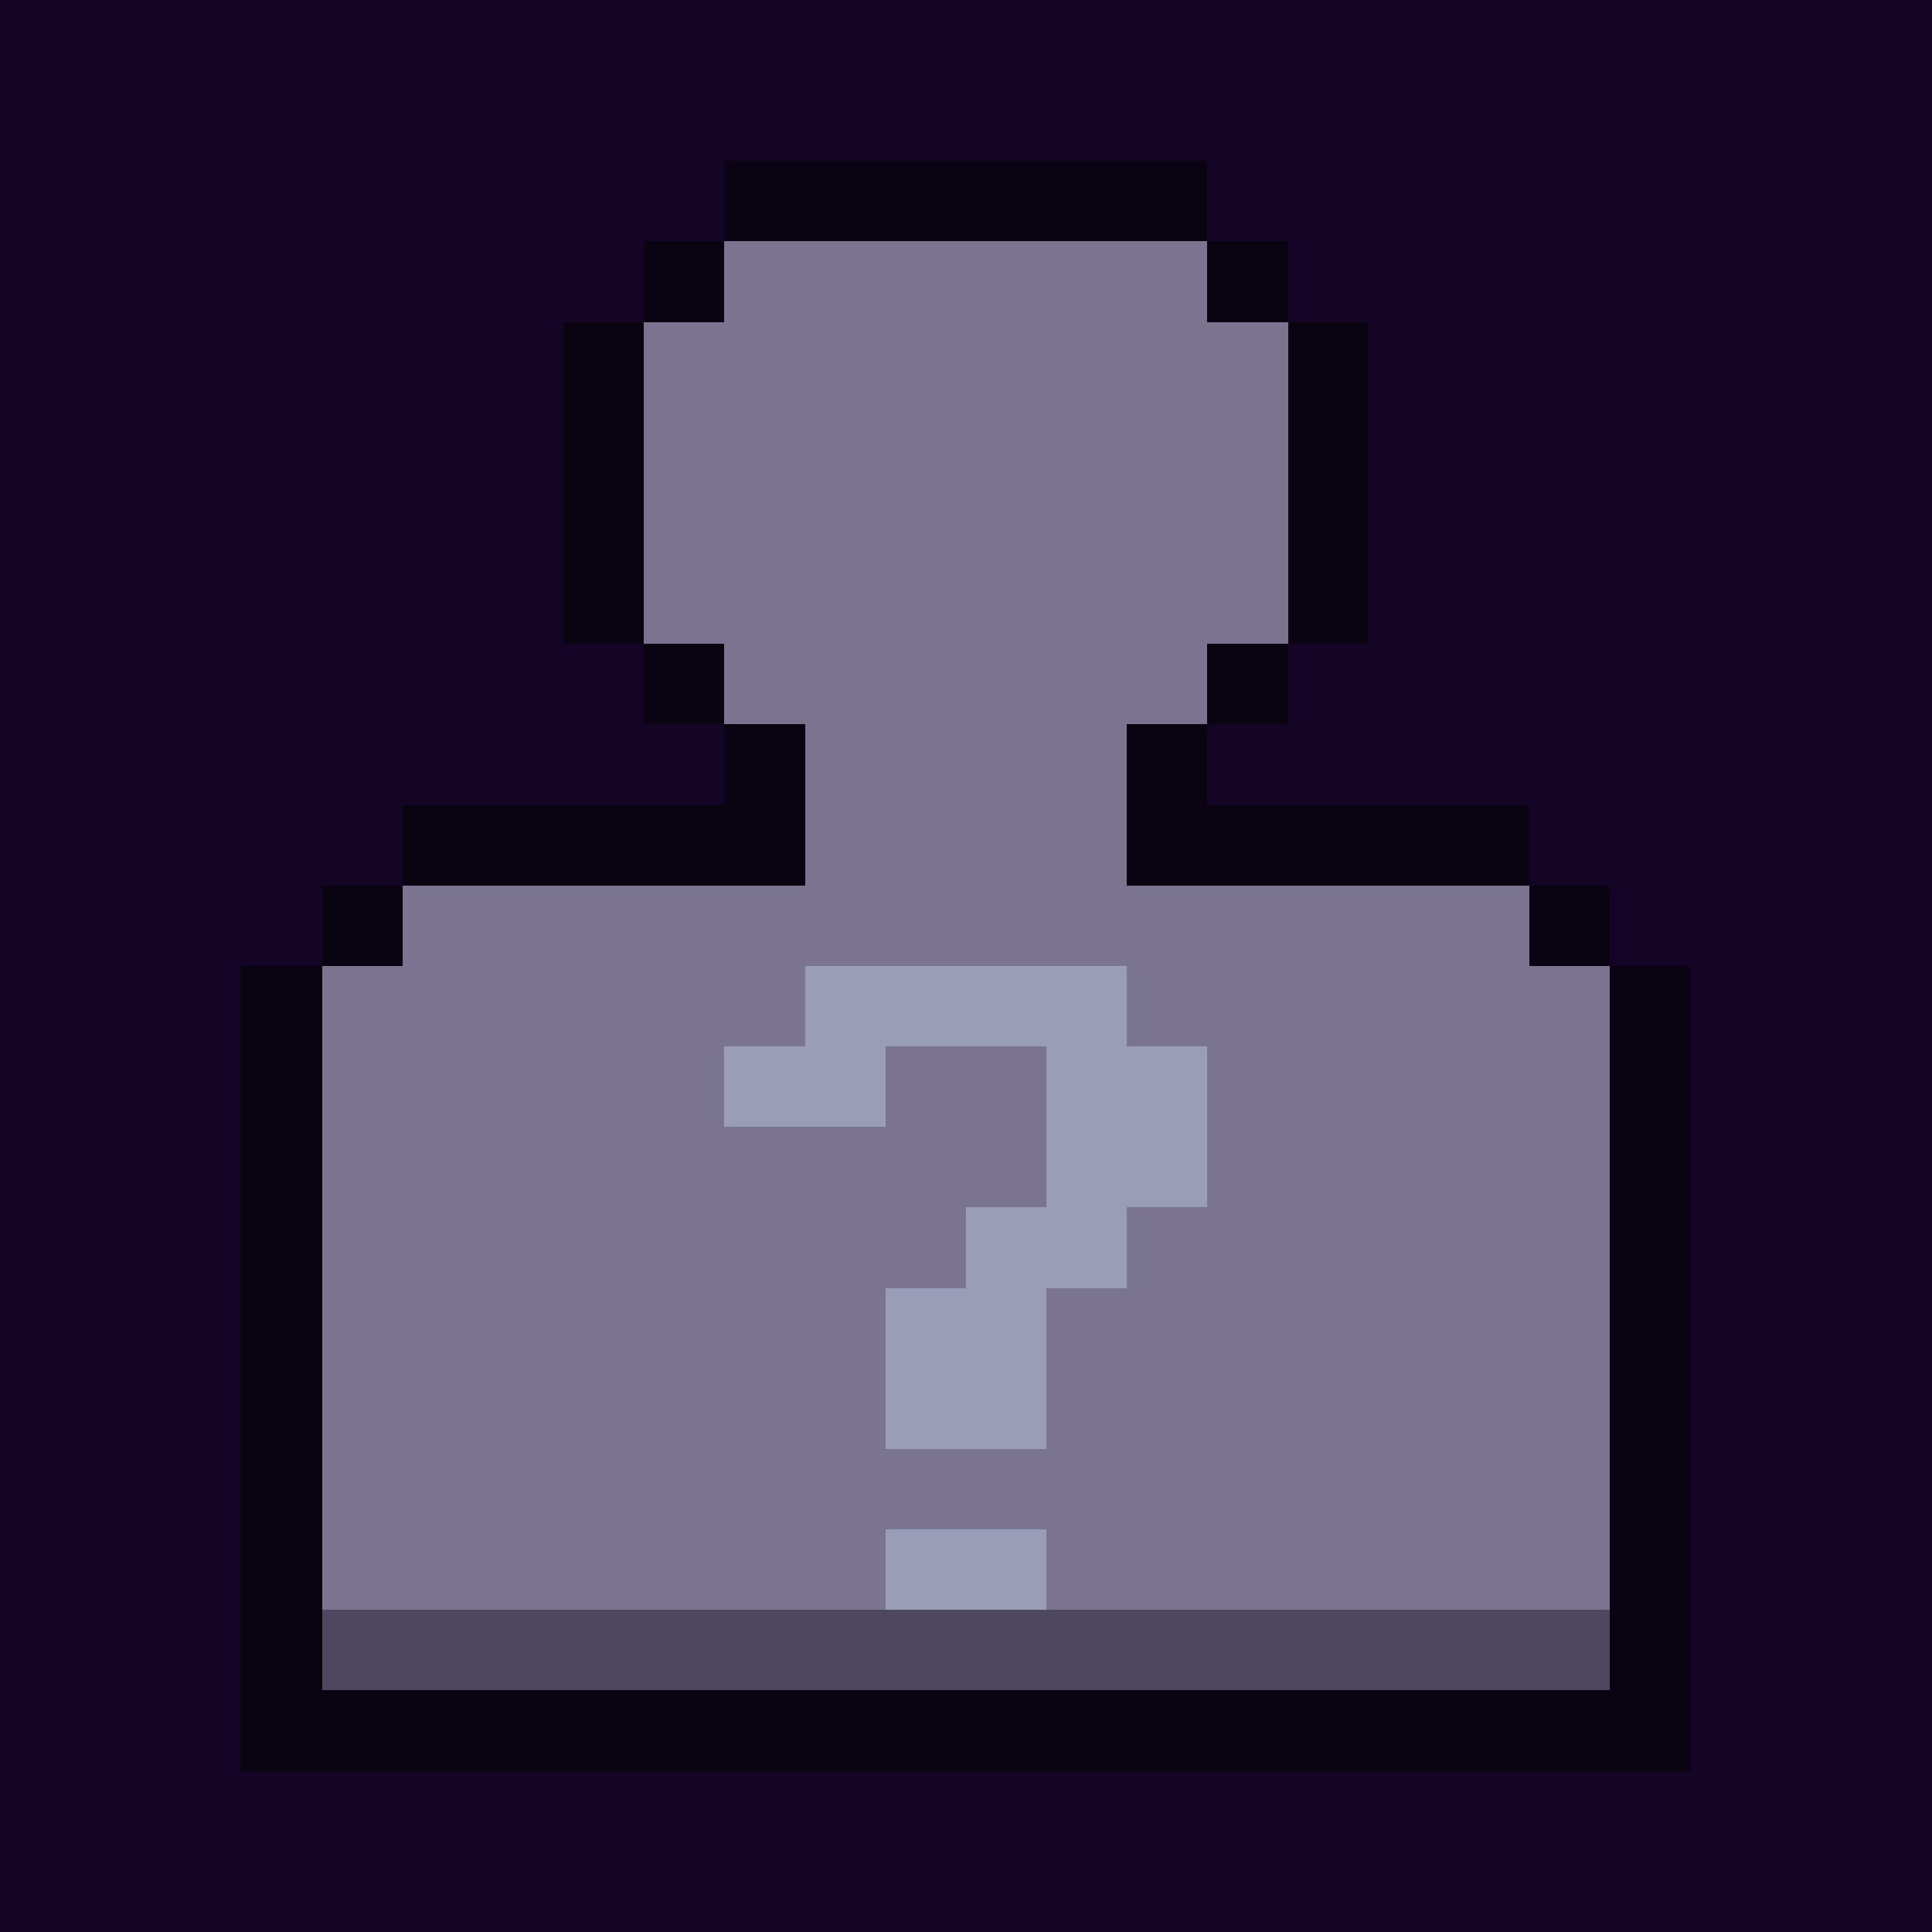
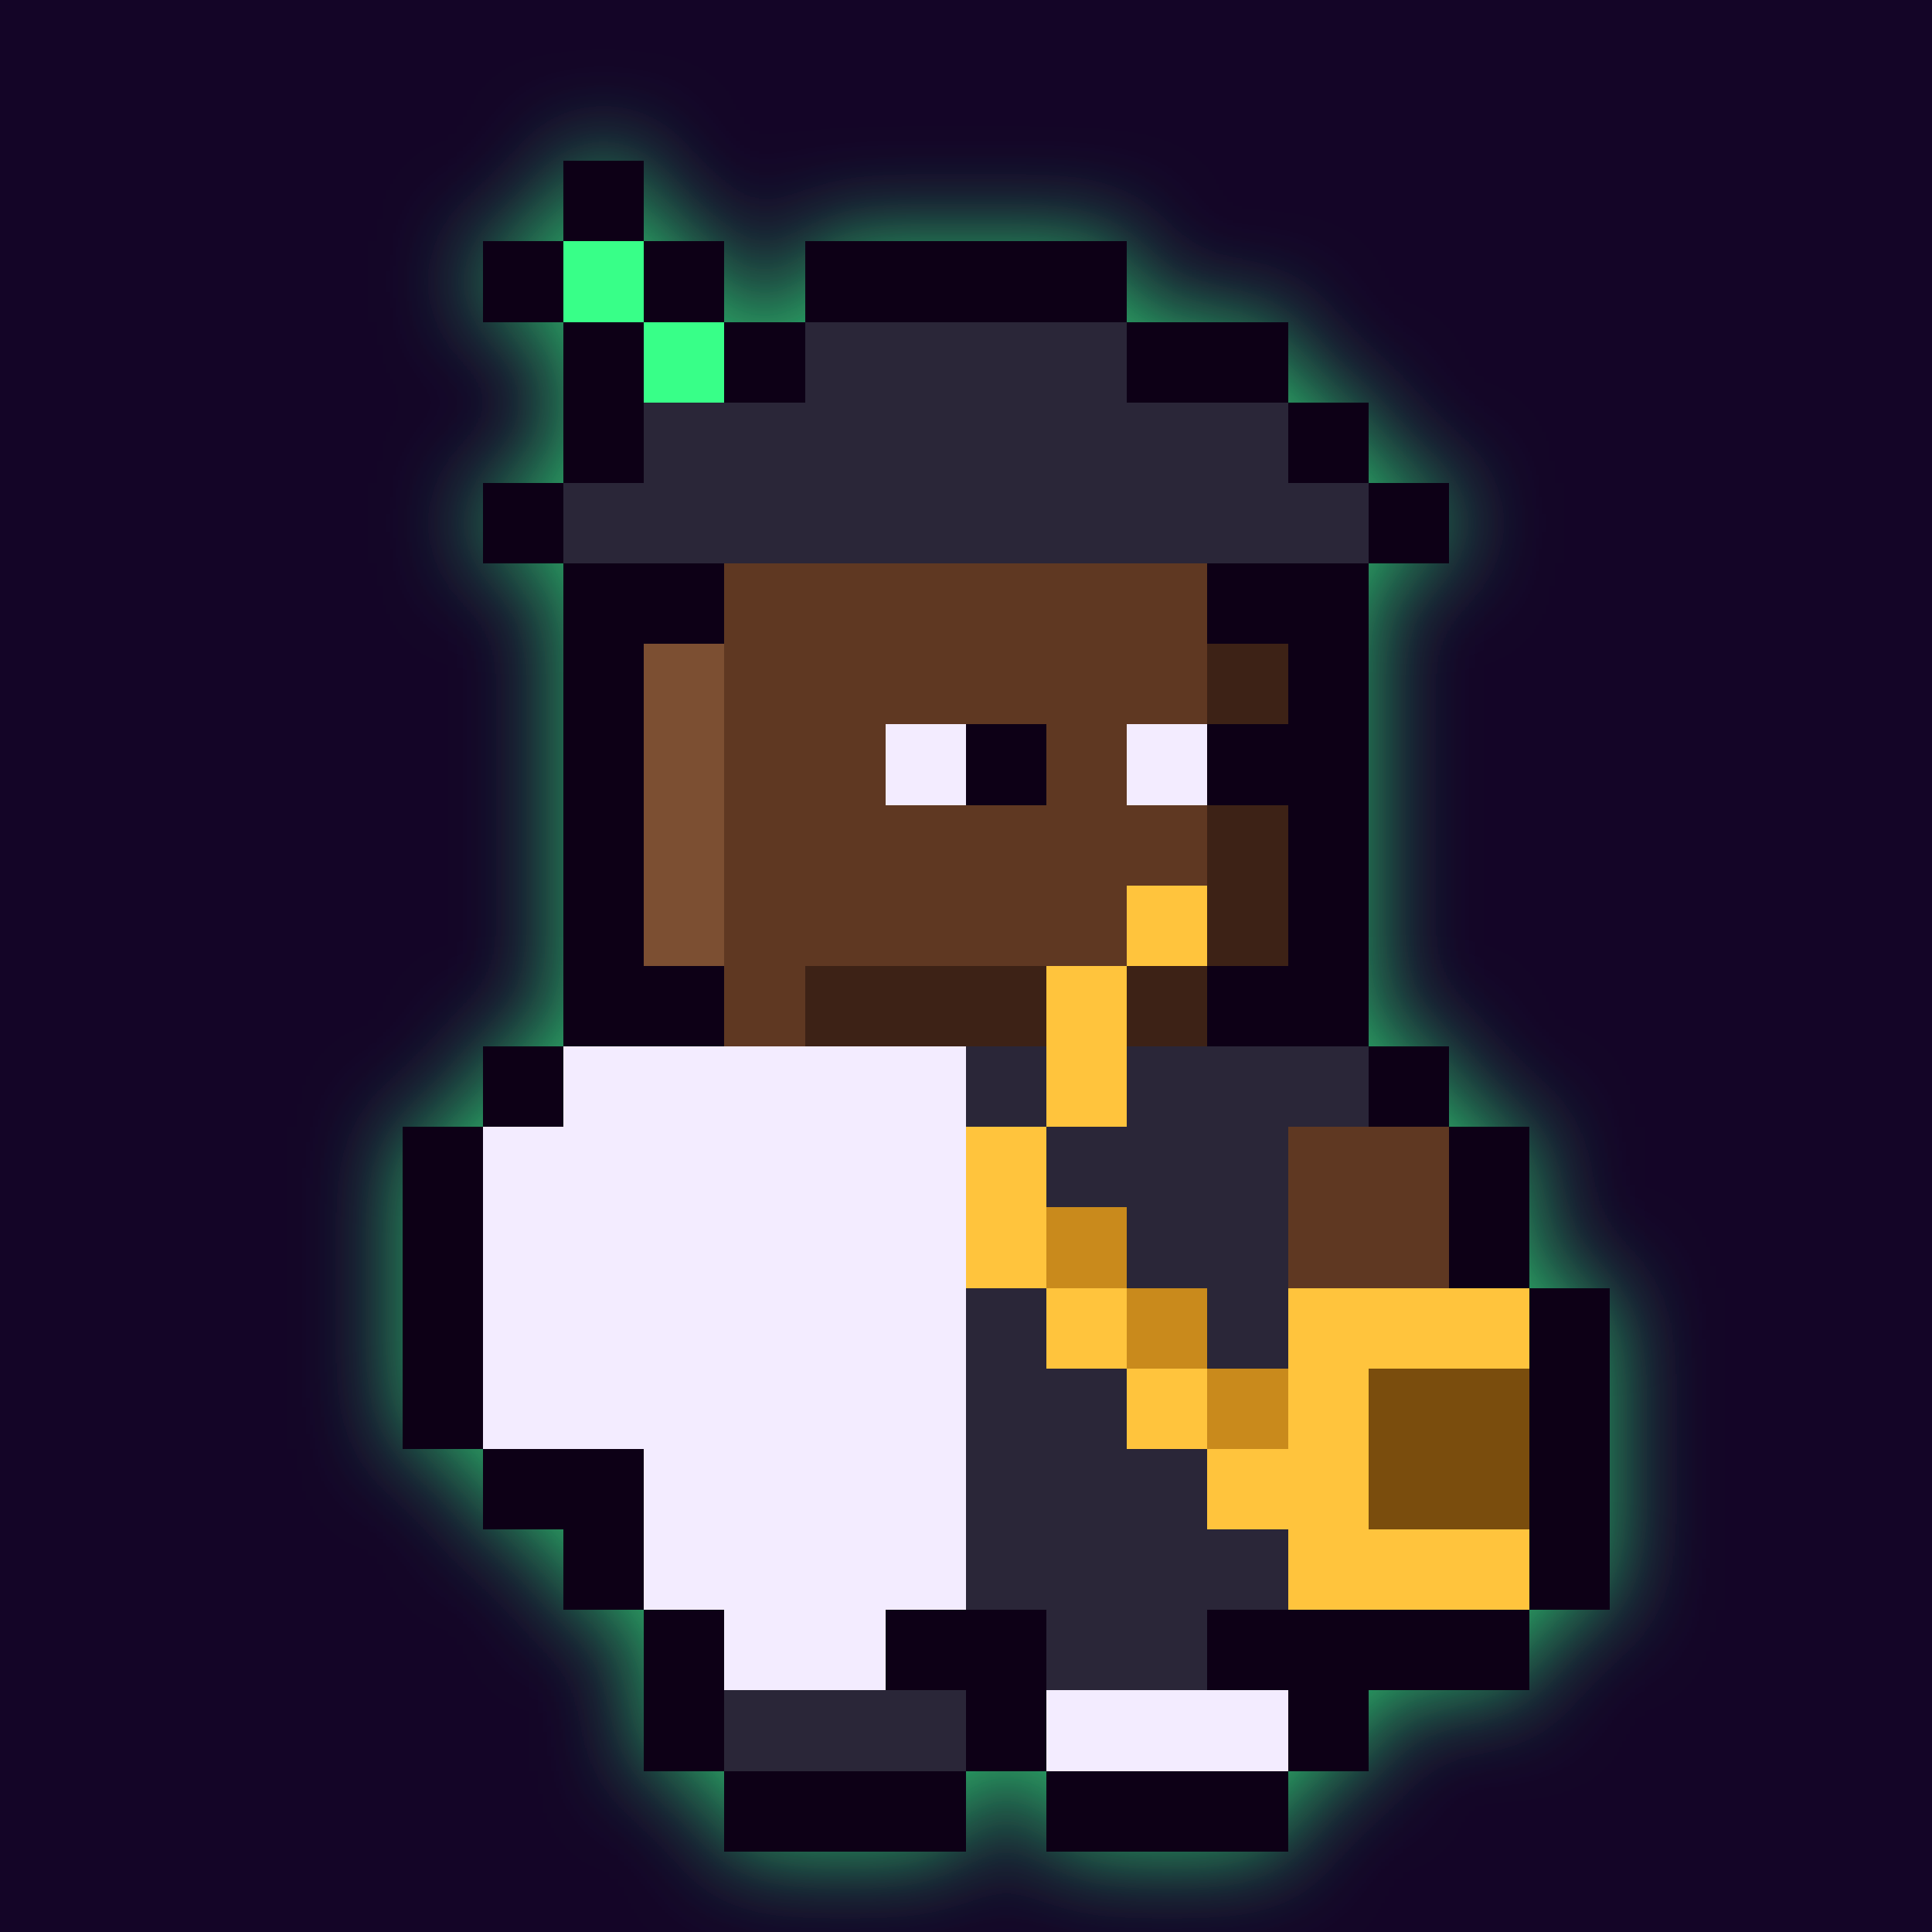
<svg xmlns="http://www.w3.org/2000/svg" width="96" height="96" viewBox="0 0 24 24" shape-rendering="crispEdges">
+   <filter id="glow-rival_twotone" x="-20%" y="-20%" width="140%" height="140%">
+     <feDropShadow dx="0" dy="0" stdDeviation="0.6" flood-color="#39ff88" flood-opacity="0.75" />
+   </filter>
  <rect width="24" height="24" fill="#140527" />
-   <path fill="#0a0412" d="M9 2h6v1h-6zM8 3h1v1h-1zM15 3h1v1h-1zM7 4h1v1h-1zM16 4h1v1h-1zM7 5h1v1h-1zM16 5h1v1h-1zM7 6h1v1h-1zM16 6h1v1h-1zM7 7h1v1h-1zM16 7h1v1h-1zM8 8h1v1h-1zM15 8h1v1h-1zM9 9h1v1h-1zM14 9h1v1h-1zM5 10h5v1h-5zM14 10h5v1h-5zM4 11h1v1h-1zM19 11h1v1h-1zM3 12h1v1h-1zM20 12h1v1h-1zM3 13h1v1h-1zM20 13h1v1h-1zM3 14h1v1h-1zM20 14h1v1h-1zM3 15h1v1h-1zM20 15h1v1h-1zM3 16h1v1h-1zM20 16h1v1h-1zM3 17h1v1h-1zM20 17h1v1h-1zM3 18h1v1h-1zM20 18h1v1h-1zM3 19h1v1h-1zM20 19h1v1h-1zM3 20h1v1h-1zM20 20h1v1h-1zM3 21h18v1h-18z" />
-   <path fill="#7a7490" d="M9 3h6v1h-6zM8 4h8v1h-8zM8 5h8v1h-8zM8 6h8v1h-8zM8 7h8v1h-8zM9 8h6v1h-6zM10 9h4v1h-4zM10 10h4v1h-4zM5 11h14v1h-14zM4 12h6v1h-6zM14 12h6v1h-6zM4 13h5v1h-5zM11 13h2v1h-2zM15 13h5v1h-5zM4 14h9v1h-9zM15 14h5v1h-5zM4 15h8v1h-8zM14 15h6v1h-6zM4 16h7v1h-7zM13 16h7v1h-7zM4 17h7v1h-7zM13 17h7v1h-7zM4 18h16v1h-16zM4 19h7v1h-7zM13 19h7v1h-7z" />
-   <path fill="#9a9db8" d="M10 12h4v1h-4zM9 13h2v1h-2zM13 13h2v1h-2zM13 14h2v1h-2zM12 15h2v1h-2zM11 16h2v1h-2zM11 17h2v1h-2zM11 19h2v1h-2z" />
-   <path fill="#4d4860" d="M4 20h16v1h-16z" />
+   <g filter="url(#glow-rival_twotone)">
+     <path fill="#0a0412" d="M7 2h1v1h-1zM6 3h1v1h-1zM8 3h1v1h-1zM10 3h4v1h-4zM7 4h1v1h-1zM9 4h1v1h-1zM14 4h2v1h-2zM7 5h1v1h-1zM16 5h1v1h-1zM6 6h1v1h-1zM17 6h1v1h-1zM7 7h2v1h-2zM15 7h2v1h-2zM7 8h1v1h-1zM16 8h1v1h-1zM7 9h1v1h-1zM12 9h1v1h-1zM15 9h2v1h-2zM7 10h1v1h-1zM16 10h1v1h-1zM7 11h1v1h-1zM16 11h1v1h-1zM7 12h2v1h-2zM15 12h2v1h-2zM6 13h1v1h-1zM17 13h1v1h-1zM5 14h1v1h-1zM18 14h1v1h-1zM5 15h1v1h-1zM18 15h1v1h-1zM5 16h1v1h-1zM19 16h1v1h-1zM5 17h1v1h-1zM19 17h1v1h-1zM6 18h2v1h-2zM19 18h1v1h-1zM7 19h1v1h-1zM19 19h1v1h-1zM8 20h1v1h-1zM11 20h2v1h-2zM15 20h4v1h-4zM8 21h1v1h-1zM12 21h1v1h-1zM16 21h1v1h-1zM9 22h3v1h-3zM13 22h3v1h-3z" />
+     <path fill="#39ff88" d="M7 3h1v1h-1zM8 4h1v1h-1z" />
+     <path fill="#2c2838" d="M10 4h4v1h-4zM8 5h8v1h-8zM7 6h10v1h-10zM12 13h1v1h-1zM14 13h3v1h-3zM13 14h3v1h-3zM14 15h2v1h-2zM12 16h1v1h-1zM15 16h1v1h-1zM12 17h2v1h-2zM12 18h3v1h-3zM12 19h4v1h-4zM13 20h2v1h-2zM9 21h3v1h-3z" />
+     <path fill="#5e3824" d="M9 7h6v1h-6zM9 8h6v1h-6zM9 9h2v1h-2zM13 9h1v1h-1zM9 10h6v1h-6zM9 11h5v1h-5zM9 12h1v1h-1zM16 14h2v1h-2zM16 15h2v1h-2z" />
+     <path fill="#7c4f33" d="M8 8h1v1h-1zM8 9h1v1h-1zM8 10h1v1h-1zM8 11h1v1h-1z" />
+     <path fill="#3e2216" d="M15 8h1v1h-1zM15 10h1v1h-1zM15 11h1v1h-1zM10 12h3v1h-3zM14 12h1v1h-1z" />
+     <path fill="#f3ecff" d="M11 9h1v1h-1zM14 9h1v1h-1zM7 13h5v1h-5zM6 14h6v1h-6zM6 15h6v1h-6zM6 16h6v1h-6zM6 17h6v1h-6zM8 18h4v1h-4zM8 19h4v1h-4zM9 20h2v1h-2zM13 21h3v1h-3z" />
+     <path fill="#ffc43d" d="M14 11h1v1h-1zM13 12h1v1h-1zM13 13h1v1h-1zM12 14h1v1h-1zM12 15h1v1h-1zM13 16h1v1h-1zM16 16h3v1h-3zM14 17h1v1h-1zM16 17h1v1h-1zM15 18h2v1h-2zM16 19h3v1h-3z" />
+     <path fill="#c98a1a" d="M13 15h1v1h-1zM14 16h1v1h-1zM15 17h1v1h-1z" />
+     <path fill="#7a4e0e" d="M17 17h2v1h-2zM17 18h2v1h-2z" />
+   </g>
</svg>
